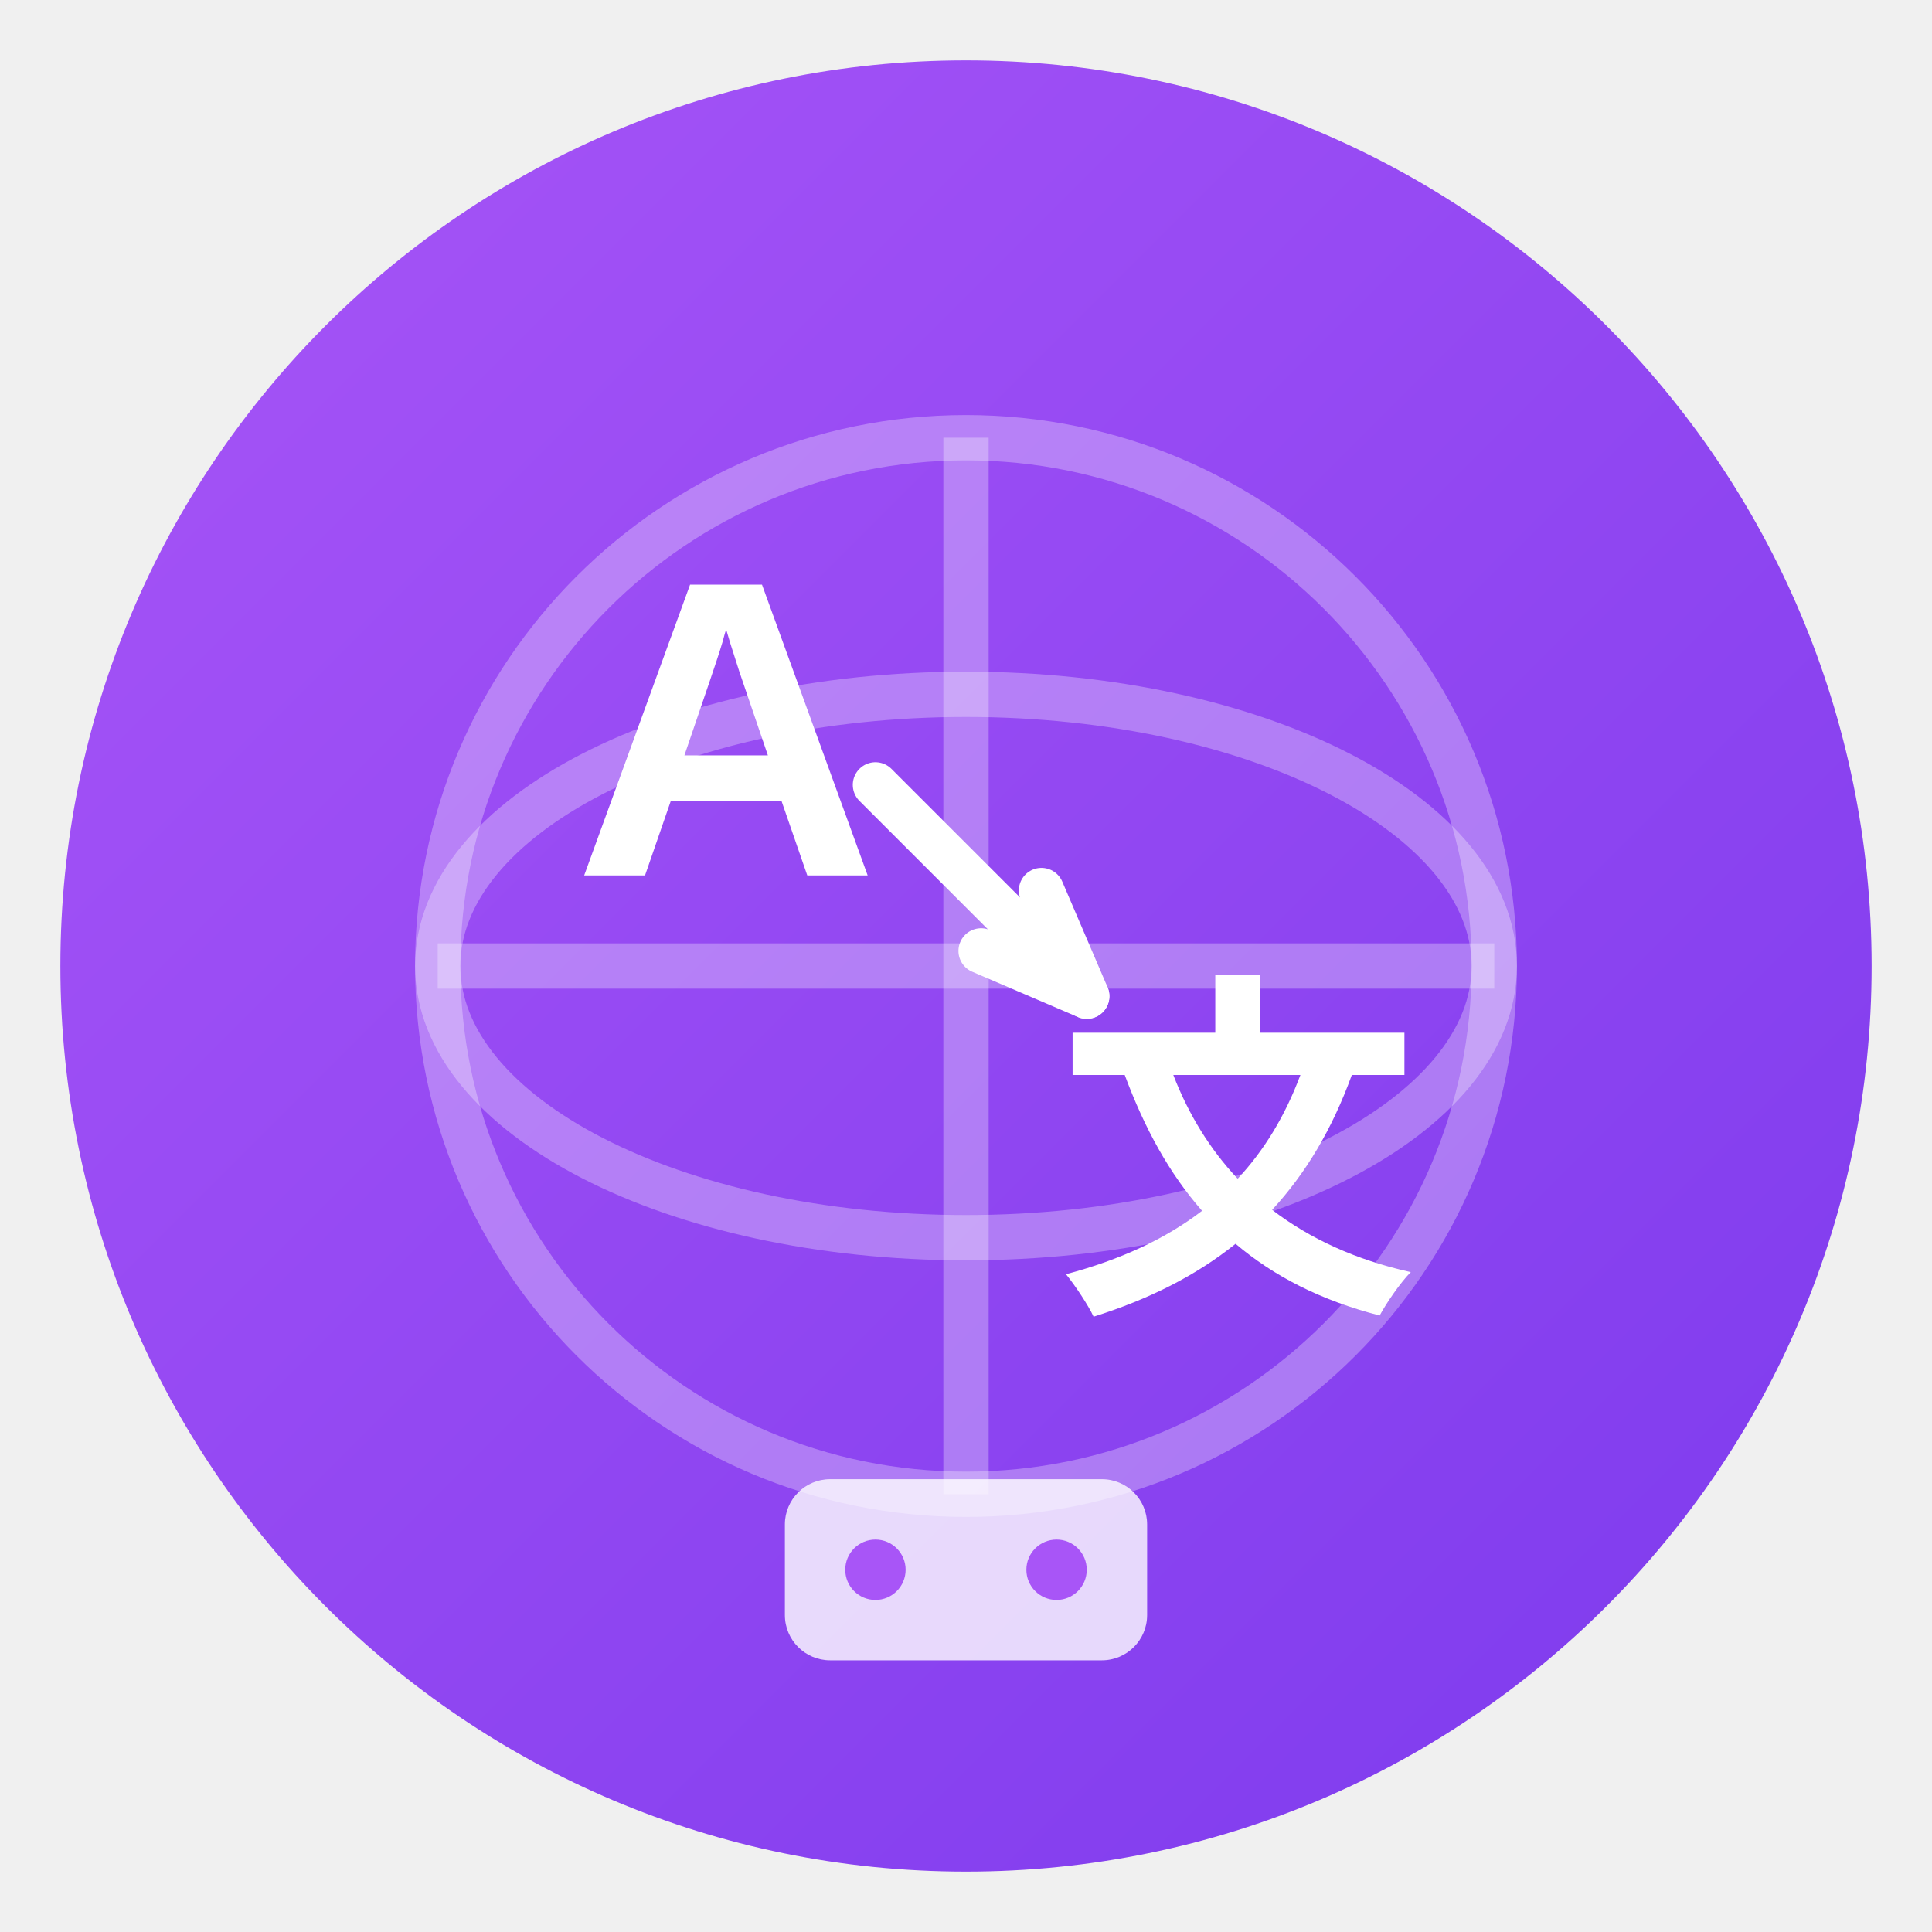
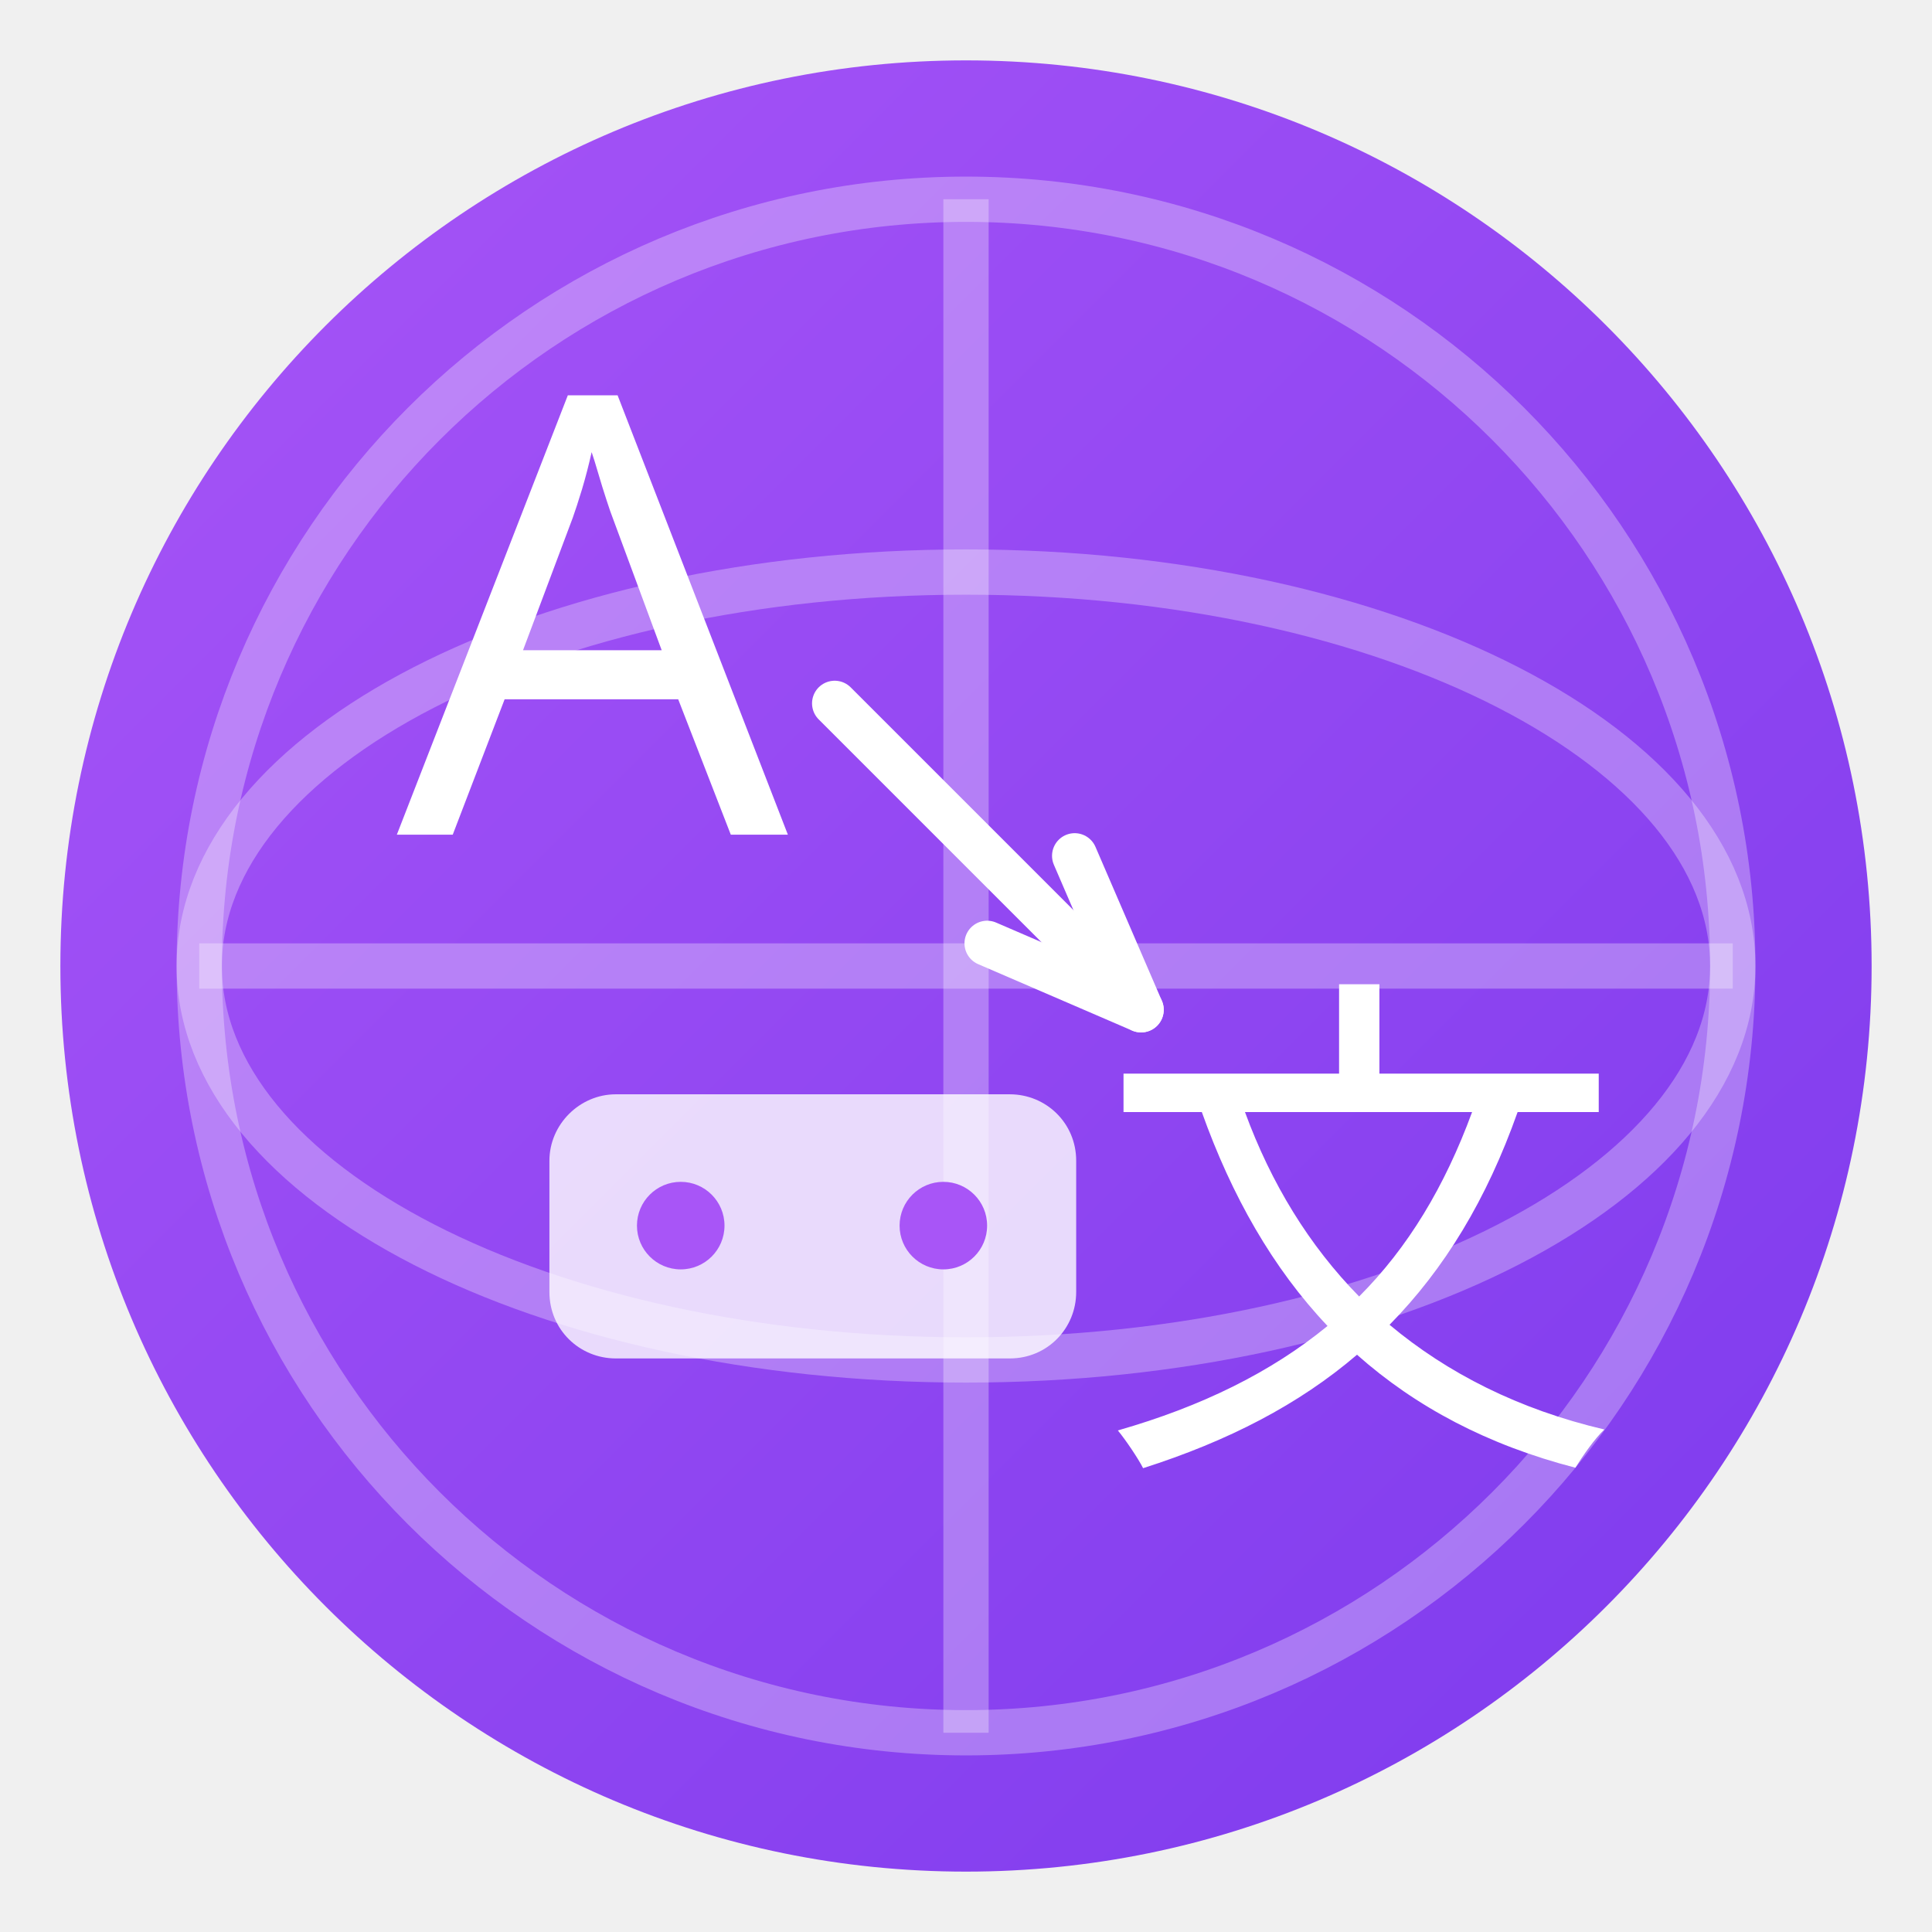
- <svg xmlns="http://www.w3.org/2000/svg" viewBox="0 0 128 128">
-   <defs>
-     <linearGradient id="bgGrad" x1="0%" y1="0%" x2="100%" y2="100%">
-       <stop offset="0%" style="stop-color:#a855f7" />
-       <stop offset="100%" style="stop-color:#7c3aed" />
-     </linearGradient>
-   </defs>
-   <circle cx="64" cy="64" r="60" fill="url(#bgGrad)" />
-   <ellipse cx="64" cy="64" rx="35" ry="35" fill="none" stroke="#ffffff" stroke-width="3" opacity="0.3" />
-   <ellipse cx="64" cy="64" rx="35" ry="18" fill="none" stroke="#ffffff" stroke-width="3" opacity="0.3" />
-   <line x1="64" y1="29" x2="64" y2="99" stroke="#ffffff" stroke-width="3" opacity="0.3" />
-   <line x1="29" y1="64" x2="99" y2="64" stroke="#ffffff" stroke-width="3" opacity="0.3" />
-   <text x="38" y="58" font-family="Arial, sans-serif" font-size="28" font-weight="bold" fill="#ffffff">A</text>
-   <text x="70" y="85" font-family="Arial, sans-serif" font-size="24" font-weight="bold" fill="#ffffff">文</text>
-   <path d="M58 52 L72 66" stroke="#ffffff" stroke-width="3" stroke-linecap="round" />
-   <path d="M72 66 L65 63 M72 66 L69 59" stroke="#ffffff" stroke-width="3" stroke-linecap="round" stroke-linejoin="round" />
-   <rect x="52" y="98" width="24" height="12" rx="3" fill="#ffffff" opacity="0.8" />
-   <circle cx="58" cy="104" r="2" fill="#a855f7" />
-   <circle cx="70" cy="104" r="2" fill="#a855f7" />
+ <svg xmlns="http://www.w3.org/2000/svg" version="1.1" id="Calque_1" x="0px" y="0px" viewBox="0 0 128 128" style="enable-background:new 0 0 128 128;" xml:space="preserve">
+   <style type="text/css">
+ 	.st0{fill:url(#SVGID_1_);}
+ 	.st1{opacity:0.3;fill:none;stroke:#FFFFFF;stroke-width:3;enable-background:new    ;}
+ 	.st2{fill:#FFFFFF;}
+ 	.st3{font-family:'Arial-BoldMT';}
+ 	.st4{font-size:40.609px;}
+ 	.st5{font-family:'KozGoPr6N-Regular-90ms-RKSJ-H';}
+ 	.st6{font-size:34.808px;}
+ 	.st7{stroke:#FFFFFF;stroke-width:3;stroke-linecap:round;}
+ 	.st8{stroke:#FFFFFF;stroke-width:3;stroke-linecap:round;stroke-linejoin:round;}
+ 	.st9{opacity:0.8;fill:#FFFFFF;enable-background:new    ;}
+ 	.st10{fill:#A855F7;}
+ </style>
+   <linearGradient id="SVGID_1_" gradientUnits="userSpaceOnUse" x1="-231.058" y1="481.915" x2="-230.058" y2="480.915" gradientTransform="matrix(120 0 0 -120 27731 57833.801)">
+     <stop offset="0" style="stop-color:#A855F7" />
+     <stop offset="1" style="stop-color:#7C3AED" />
+   </linearGradient>
+   <circle class="st0" cx="64" cy="64" r="60" />
+   <ellipse class="st1" cx="64" cy="64" rx="50.8" ry="50.8" />
+   <ellipse class="st1" cx="64" cy="64" rx="50.8" ry="26.1" />
+   <line class="st1" x1="64" y1="13.2" x2="64" y2="114.8" />
+   <line class="st1" x1="13.2" y1="64" x2="114.8" y2="64" />
+   <text transform="matrix(1 0 0 1 26.292 55.2987)" class="st2 st3 st4">A</text>
+   <text transform="matrix(1 0 0 1 72.7017 94.4579)" class="st2 st5 st6">文</text>
+   <path class="st7" d="M55.3,46.6l20.3,20.3" />
+   <path class="st8" d="M75.6,66.9l-10.2-4.4 M75.6,66.9l-4.4-10.2" />
+   <path class="st9" d="M40.8,72.5h26.1c2.4,0,4.4,1.9,4.4,4.4v8.7c0,2.4-1.9,4.4-4.4,4.4H40.8c-2.4,0-4.4-1.9-4.4-4.4v-8.7  C36.4,74.5,38.4,72.5,40.8,72.5z" />
+   <circle class="st10" cx="45.1" cy="81.2" r="2.9" />
+   <circle class="st10" cx="62.5" cy="81.2" r="2.9" />
</svg>
